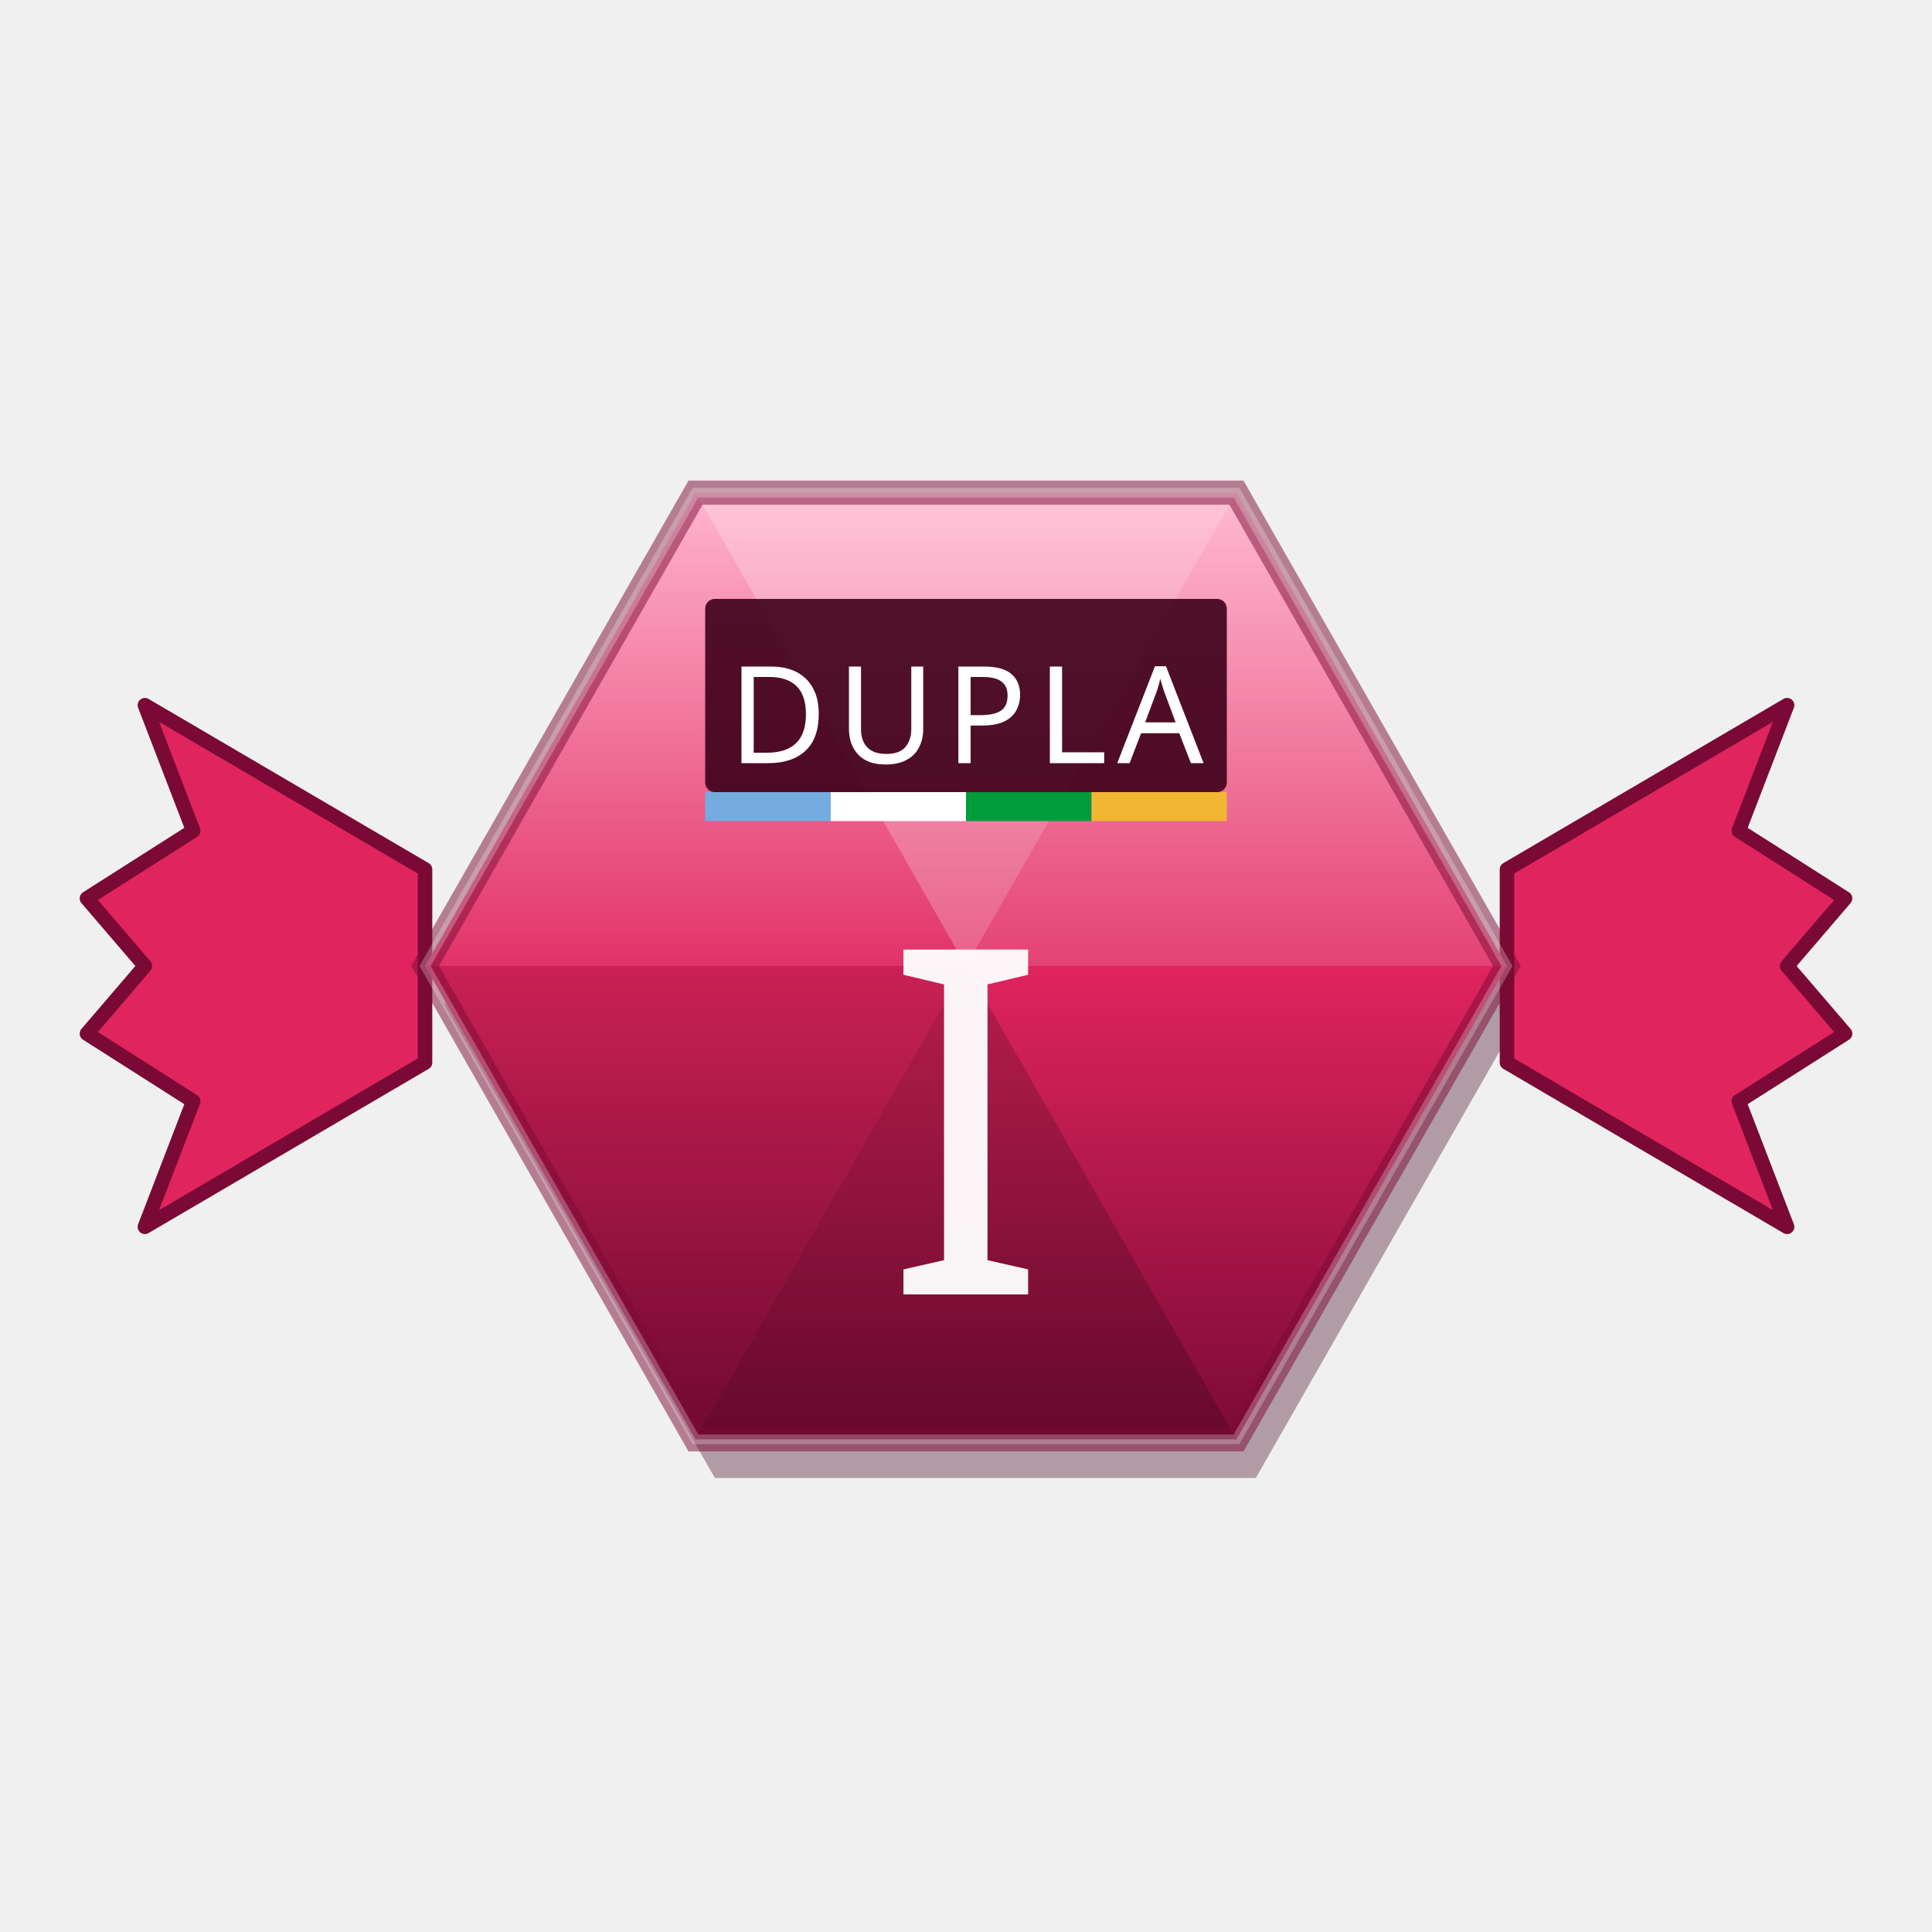
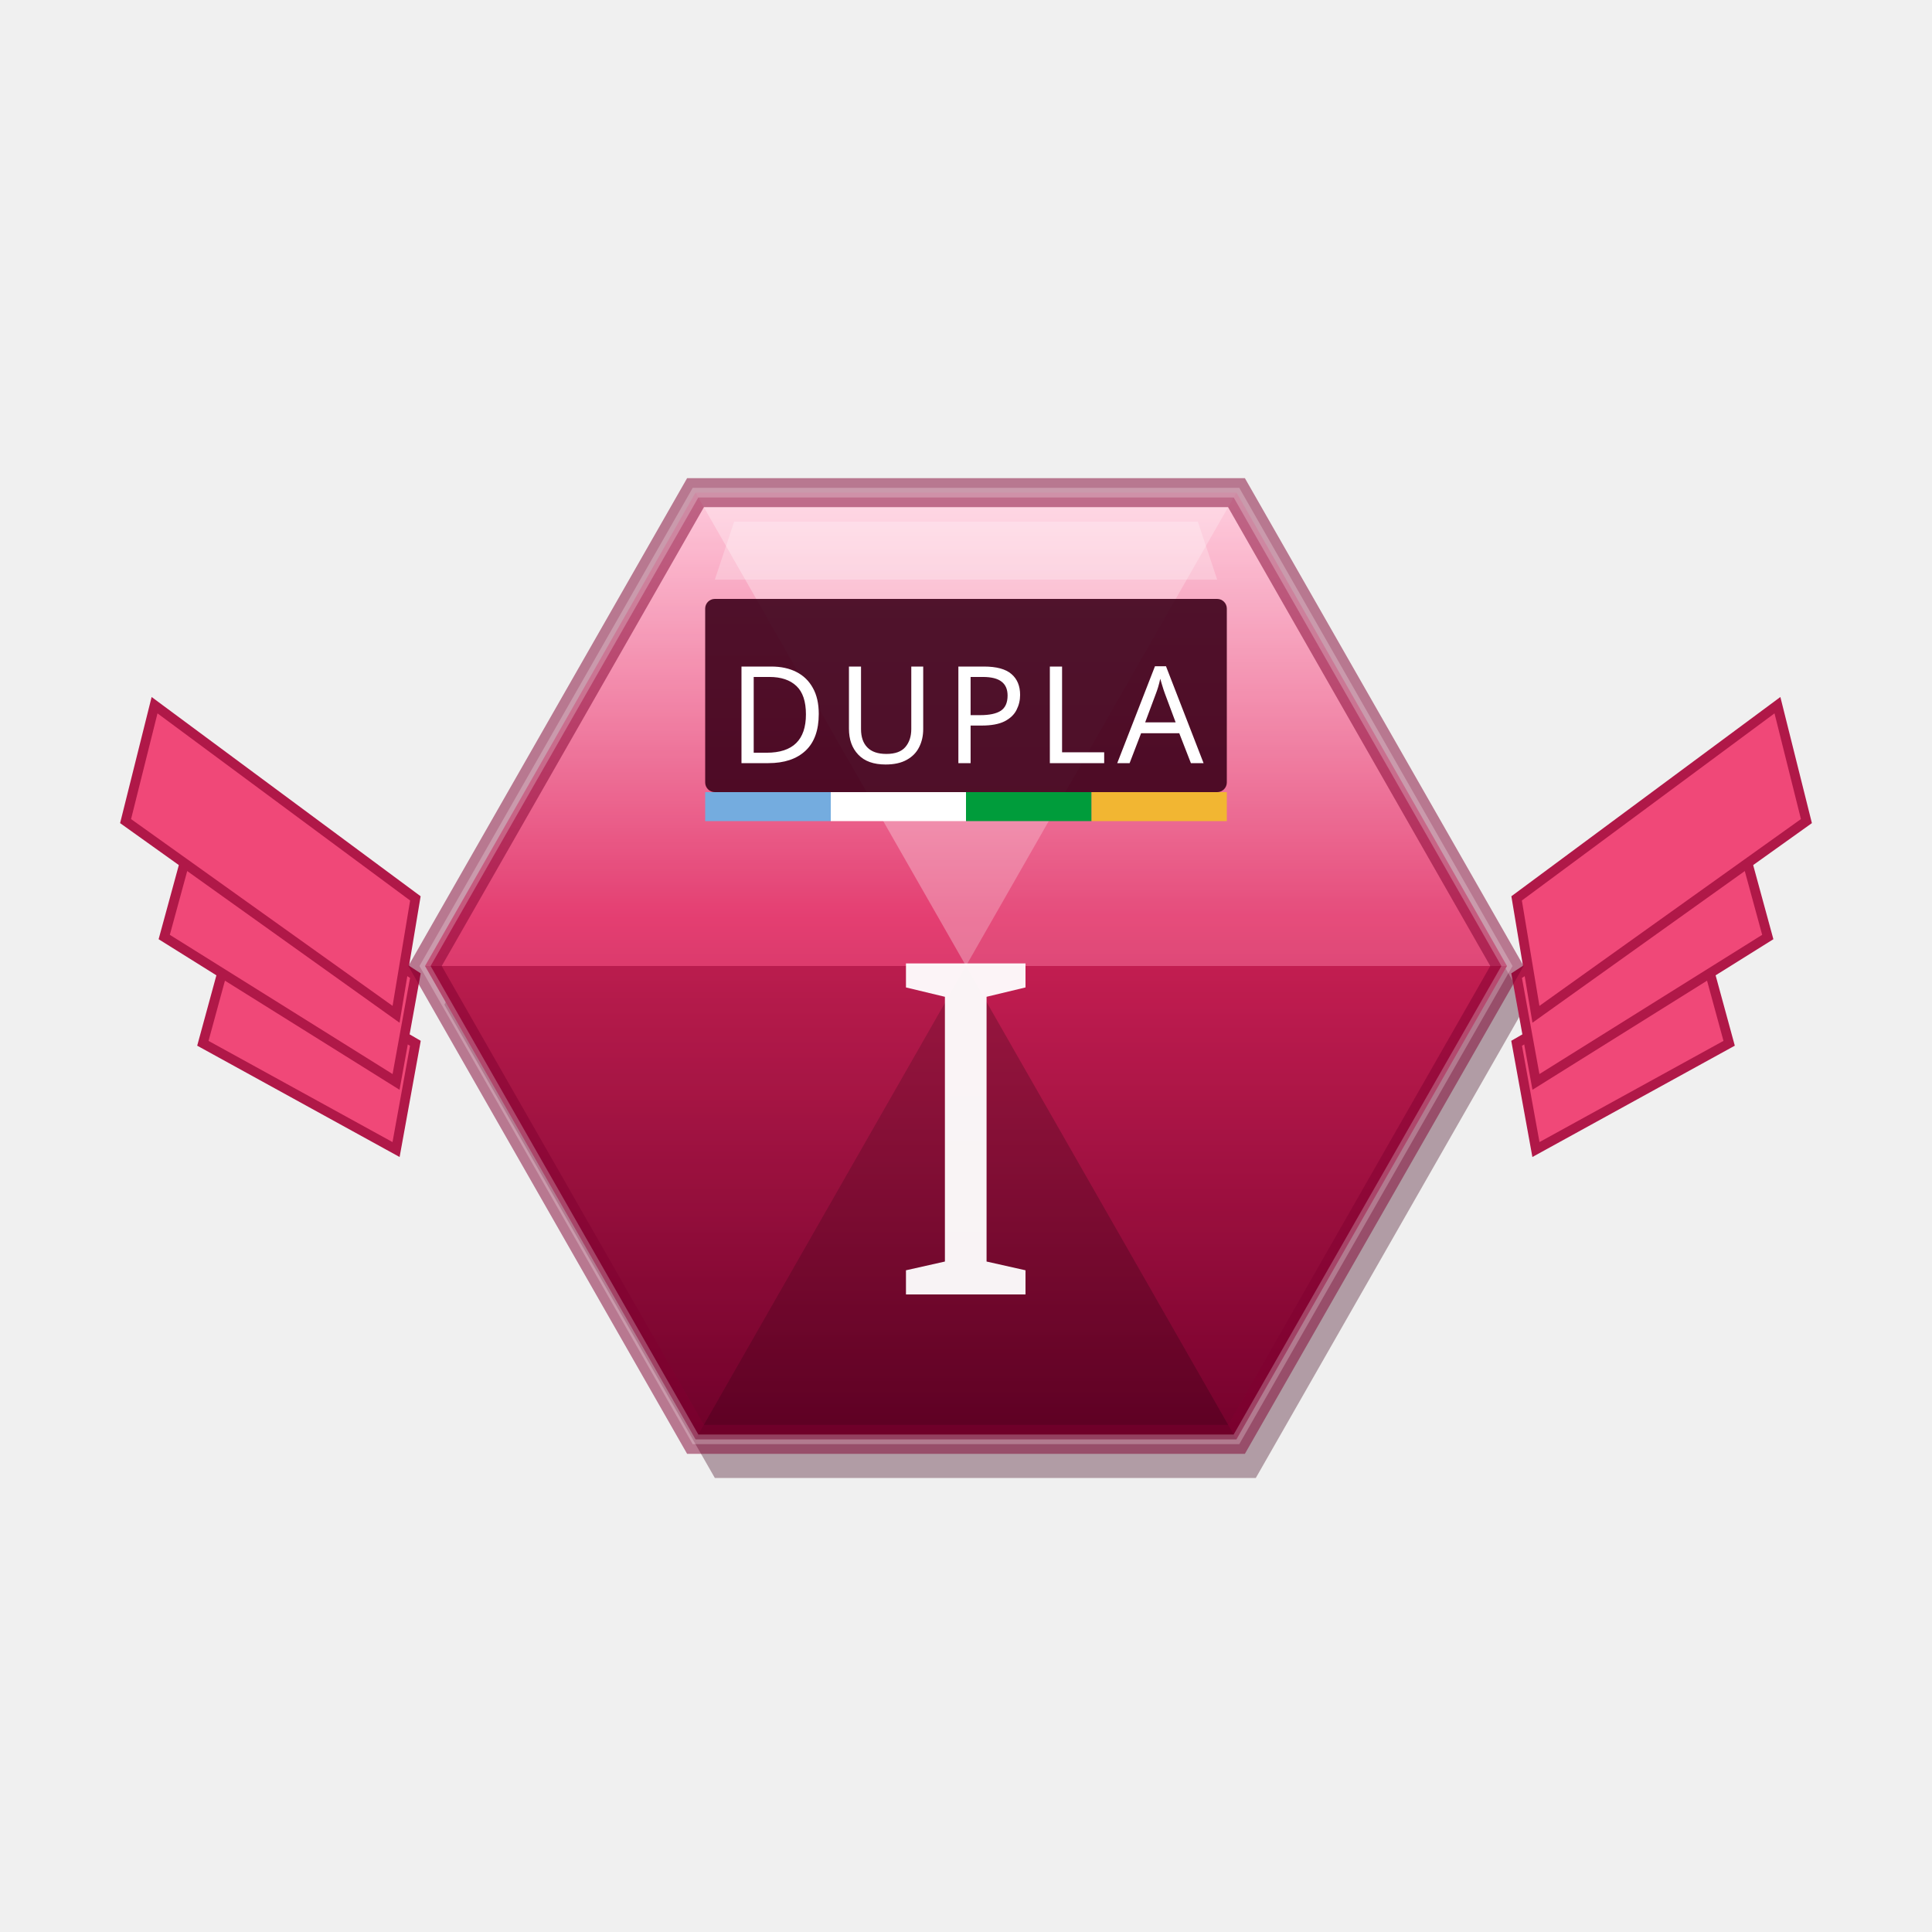
<svg xmlns="http://www.w3.org/2000/svg" viewBox="0 0 200 200" width="200" height="200">
  <defs>
    <linearGradient id="g" x1="0" y1="0" x2="0" y2="1">
-       <stop offset="0" stop-color="#FFB0CC" />
-       <stop offset=".5" stop-color="#E0245E" />
-       <stop offset="1" stop-color="#7A0A35" />
+       <stop offset="0" stop-color="#FFC4D8" />
+       <stop offset=".45" stop-color="#E0245E" />
+       <stop offset="1" stop-color="#800030" />
    </linearGradient>
  </defs>
  <path d="M128 51 L156 100 L128 149 L72 149 L44 100 L72 51 Z" fill="#3D0019" transform="translate(2 4)" opacity=".35" />
-   <path d="M156 90 L185 73 L180 86 L191 93 L185 100 L191 107 L180 114 L185 127 L156 110 Z" fill="#E0245E" stroke="#7A0A35" stroke-width="1.5" stroke-linejoin="round" />
-   <path d="M44 90 L15 73 L20 86 L9 93 L15 100 L9 107 L20 114 L15 127 L44 110 Z" fill="#E0245E" stroke="#7A0A35" stroke-width="1.5" stroke-linejoin="round" />
+   <path d="M157 108 L176 97 L179 108 L159 119 Z" fill="#F04878" stroke="#B01848" stroke-width="1" />
+   <path d="M157 101 L180 86 L183 97 L159 112 Z" fill="#F04878" stroke="#B01848" stroke-width="1" />
+   <path d="M157 93 L184 73 L187 85 L159 105 Z" fill="#F04878" stroke="#B01848" stroke-width="1" />
+   <path d="M43 108 L24 97 L21 108 L41 119 Z" fill="#F04878" stroke="#B01848" stroke-width="1" />
+   <path d="M43 101 L20 86 L17 97 L41 112 Z" fill="#F04878" stroke="#B01848" stroke-width="1" />
+   <path d="M43 93 L16 73 L13 85 L41 105 Z" fill="#F04878" stroke="#B01848" stroke-width="1" />
  <path d="M128 51 L156 100 L128 149 L72 149 L44 100 L72 51 Z" fill="url(#g)" />
-   <path d="M72 51 L128 51 L100 100 Z" fill="#FFF" opacity=".28" />
-   <path d="M128 51 L156 100 L100 100 Z" fill="#FFF" opacity=".14" />
-   <path d="M72 51 L44 100 L100 100 Z" fill="#FFF" opacity=".07" />
-   <path d="M72 149 L128 149 L100 100 Z" fill="#000" opacity=".18" />
-   <path d="M44 100 L72 149 L100 100 Z" fill="#000" opacity=".1" />
-   <path d="M128 51 L156 100 L128 149 L72 149 L44 100 L72 51 Z" fill="none" stroke="#7A0A35" stroke-width="2.5" stroke-opacity=".5" />
+   <path d="M72 51 L128 51 L100 100 Z" fill="#FFF" opacity=".38" />
+   <path d="M128 51 L156 100 L100 100 Z" fill="#FFF" opacity=".18" />
+   <path d="M44 100 L72 51 L100 100 Z" fill="#FFF" opacity=".12" />
+   <path d="M72 149 L128 149 L100 100 Z" fill="#000" opacity=".28" />
+   <path d="M44 100 L72 149 L100 100 Z" fill="#000" opacity=".14" />
+   <path d="M156 100 L128 149 L100 100 Z" fill="#000" opacity=".10" />
+   <path d="M76 54 L124 54 L126 60 L74 60 Z" fill="#FFF" opacity=".25" />
+   <path d="M128 51 L156 100 L128 149 L72 149 L44 100 L72 51 Z" fill="none" stroke="#800030" stroke-width="3" stroke-opacity=".5" />
  <path d="M128 51 L156 100 L128 149 L72 149 L44 100 L72 51 Z" fill="none" stroke="#FFF" stroke-width="1" stroke-opacity=".25" />
  <g transform="translate(100 72)">
    <rect x="-27" y="-10" width="54" height="20" rx="1" fill="#3D0019" opacity=".9" />
    <text x="0" y="7" text-anchor="middle" font-family="Bebas Neue, sans-serif" font-size="14" letter-spacing="1" fill="#FFF">DUPLA</text>
    <rect x="-27" y="10" width="13" height="3" fill="#74ACDF" />
    <rect x="-14" y="10" width="14" height="3" fill="#FFF" />
    <rect x="0" y="10" width="13" height="3" fill="#009C3B" />
    <rect x="13" y="10" width="14" height="3" fill="#F2B632" />
  </g>
-   <text x="100" y="134" text-anchor="middle" font-family="Bebas Neue, sans-serif" font-size="50" fill="#FFF" opacity=".95">I</text>
+   <text x="100" y="134" text-anchor="middle" font-family="Bebas Neue, sans-serif" font-size="48" fill="#FFF" opacity=".95">I</text>
</svg>
